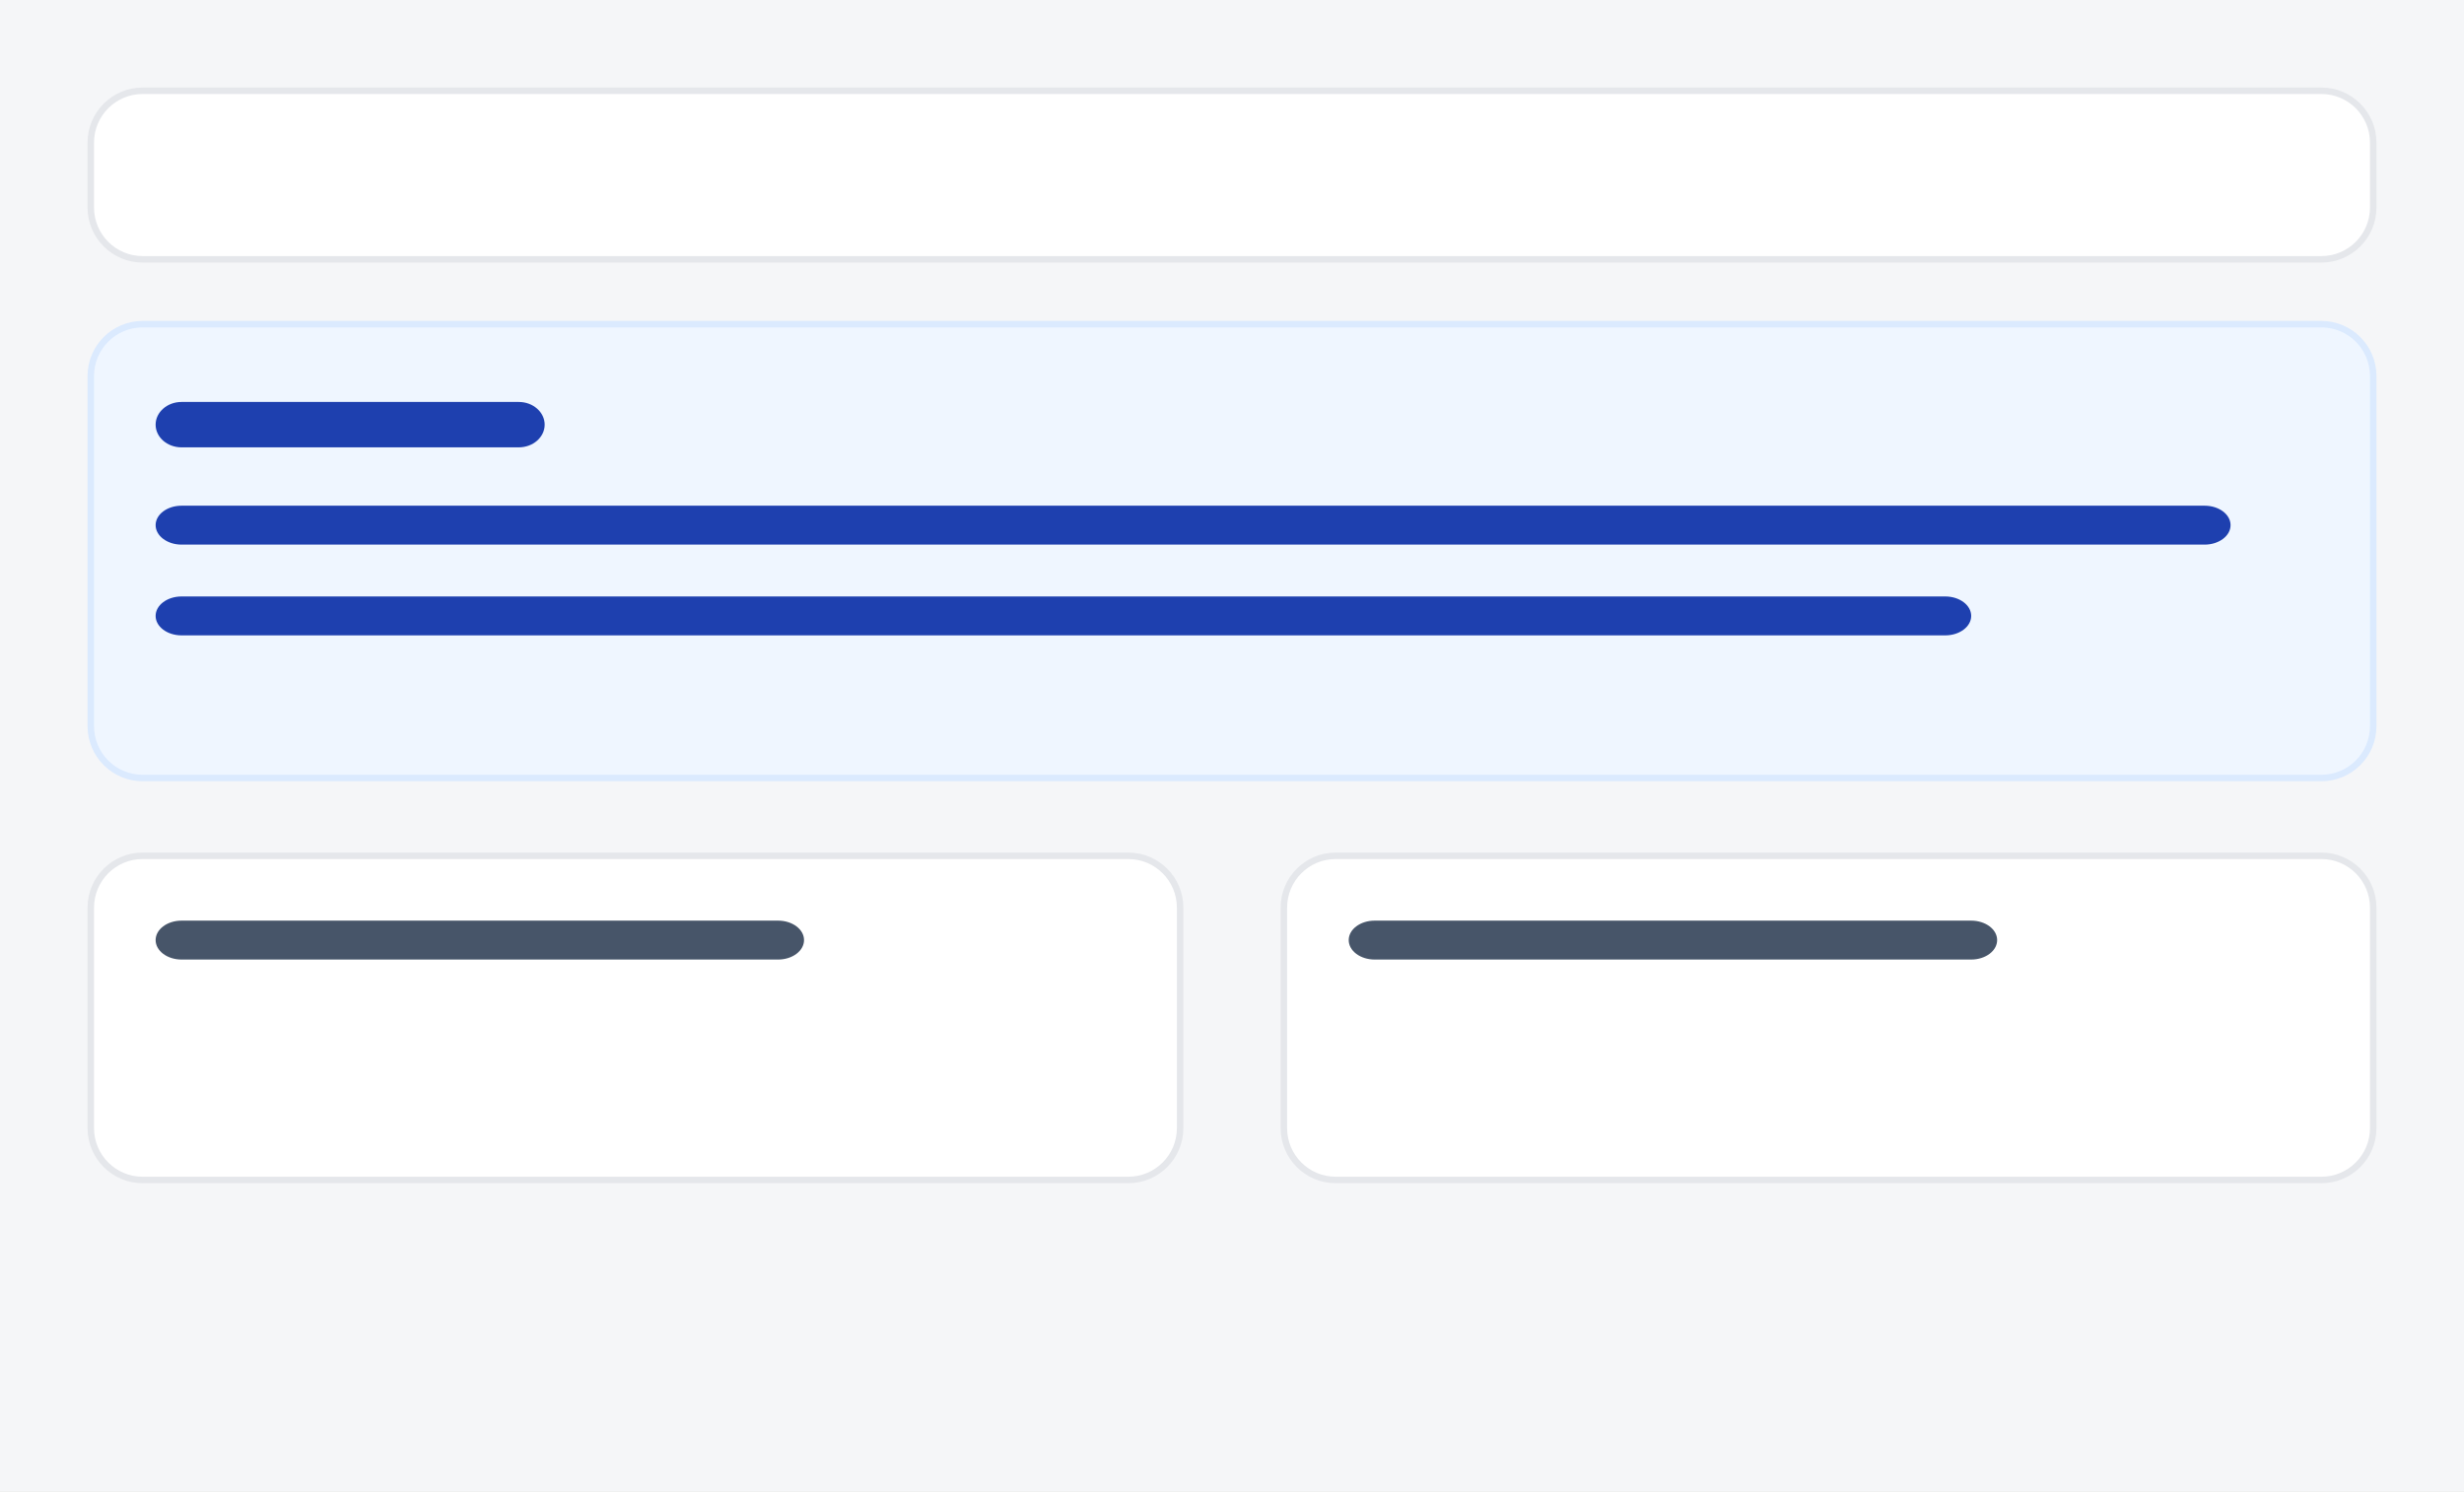
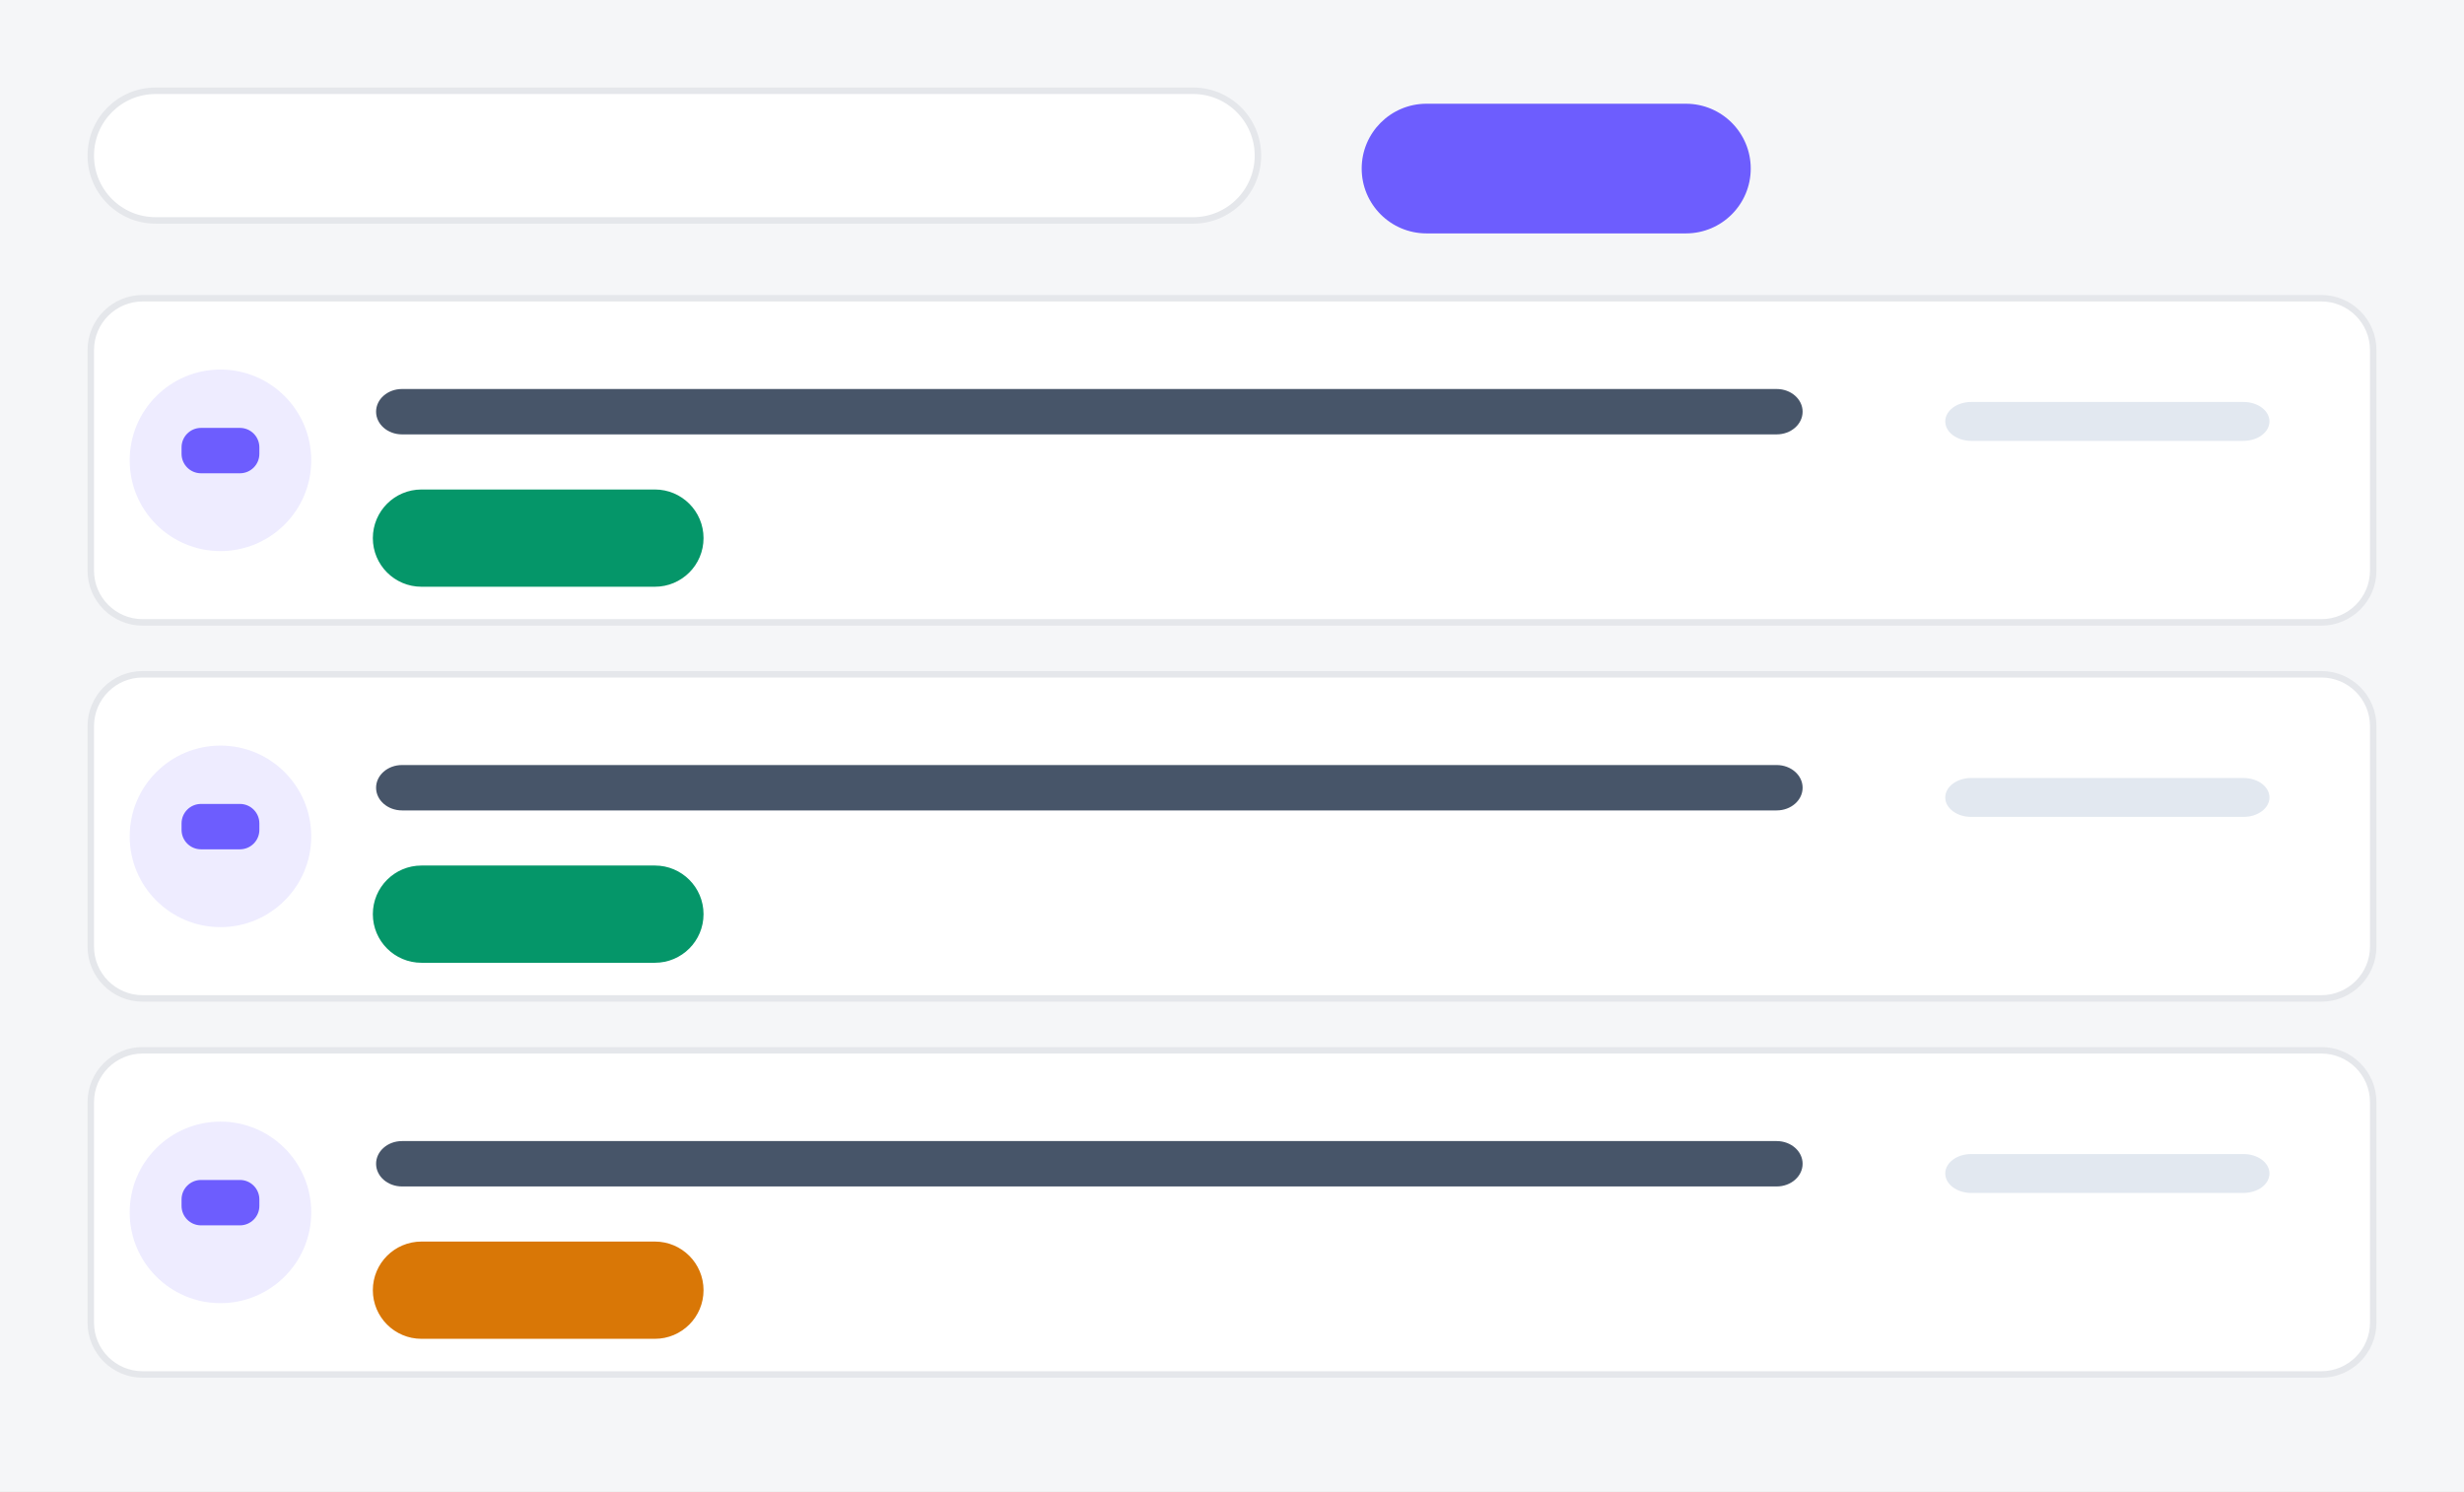
<svg xmlns="http://www.w3.org/2000/svg" viewBox="0 0 380 230" width="380" height="230">
  <rect width="380" height="230" fill="#F5F6F8" />
-   <rect x="14" y="14" width="352" height="26" rx="8" fill="#FFFFFF" stroke="#E5E7EB" />
-   <rect x="14" y="50" width="352" height="70" rx="8" fill="#eff6ff" stroke="#dbeafe" />
-   <rect x="24" y="62" width="60" height="7" rx="4" fill="#1e40af" />
-   <rect x="24" y="78" width="320" height="6" rx="4" fill="#1e40af" />
-   <rect x="24" y="92" width="280" height="6" rx="4" fill="#1e40af" />
-   <rect x="14" y="132" width="168" height="50" rx="8" fill="#FFFFFF" stroke="#E5E7EB" />
-   <rect x="24" y="142" width="100" height="6" rx="4" fill="#475569" />
-   <rect x="198" y="132" width="168" height="50" rx="8" fill="#FFFFFF" stroke="#E5E7EB" />
-   <rect x="208" y="142" width="100" height="6" rx="4" fill="#475569" />
+   <rect x="14" y="14" width="180" height="20" rx="10" fill="#FFFFFF" stroke="#E5E7EB" />
+   <rect x="210" y="16" width="60" height="20" rx="10" fill="#6D5DFE" />
+   <rect x="14" y="46" width="352" height="50" rx="8" fill="#FFFFFF" stroke="#E5E7EB" />
+   <circle cx="34" cy="71" r="14" fill="#6D5DFE" opacity="0.12" />
+   <rect x="28" y="66" width="12" height="7" rx="3" fill="#6D5DFE" />
+   <rect x="58" y="60" width="220" height="7" rx="4" fill="#475569" />
+   <rect x="58" y="76" width="50" height="14" rx="7" fill="#059669" stroke="#059669" />
+   <rect x="300" y="62" width="50" height="6" rx="4" fill="#e2e8f0" />
+   <rect x="14" y="104" width="352" height="50" rx="8" fill="#FFFFFF" stroke="#E5E7EB" />
+   <circle cx="34" cy="129" r="14" fill="#6D5DFE" opacity="0.12" />
+   <rect x="28" y="124" width="12" height="7" rx="3" fill="#6D5DFE" />
+   <rect x="58" y="118" width="220" height="7" rx="4" fill="#475569" />
+   <rect x="58" y="134" width="50" height="14" rx="7" fill="#059669" stroke="#059669" />
+   <rect x="300" y="120" width="50" height="6" rx="4" fill="#e2e8f0" />
+   <rect x="14" y="162" width="352" height="50" rx="8" fill="#FFFFFF" stroke="#E5E7EB" />
+   <circle cx="34" cy="187" r="14" fill="#6D5DFE" opacity="0.12" />
+   <rect x="28" y="182" width="12" height="7" rx="3" fill="#6D5DFE" />
+   <rect x="58" y="176" width="220" height="7" rx="4" fill="#475569" />
+   <rect x="58" y="192" width="50" height="14" rx="7" fill="#d97706" stroke="#d97706" />
+   <rect x="300" y="178" width="50" height="6" rx="4" fill="#e2e8f0" />
</svg>
